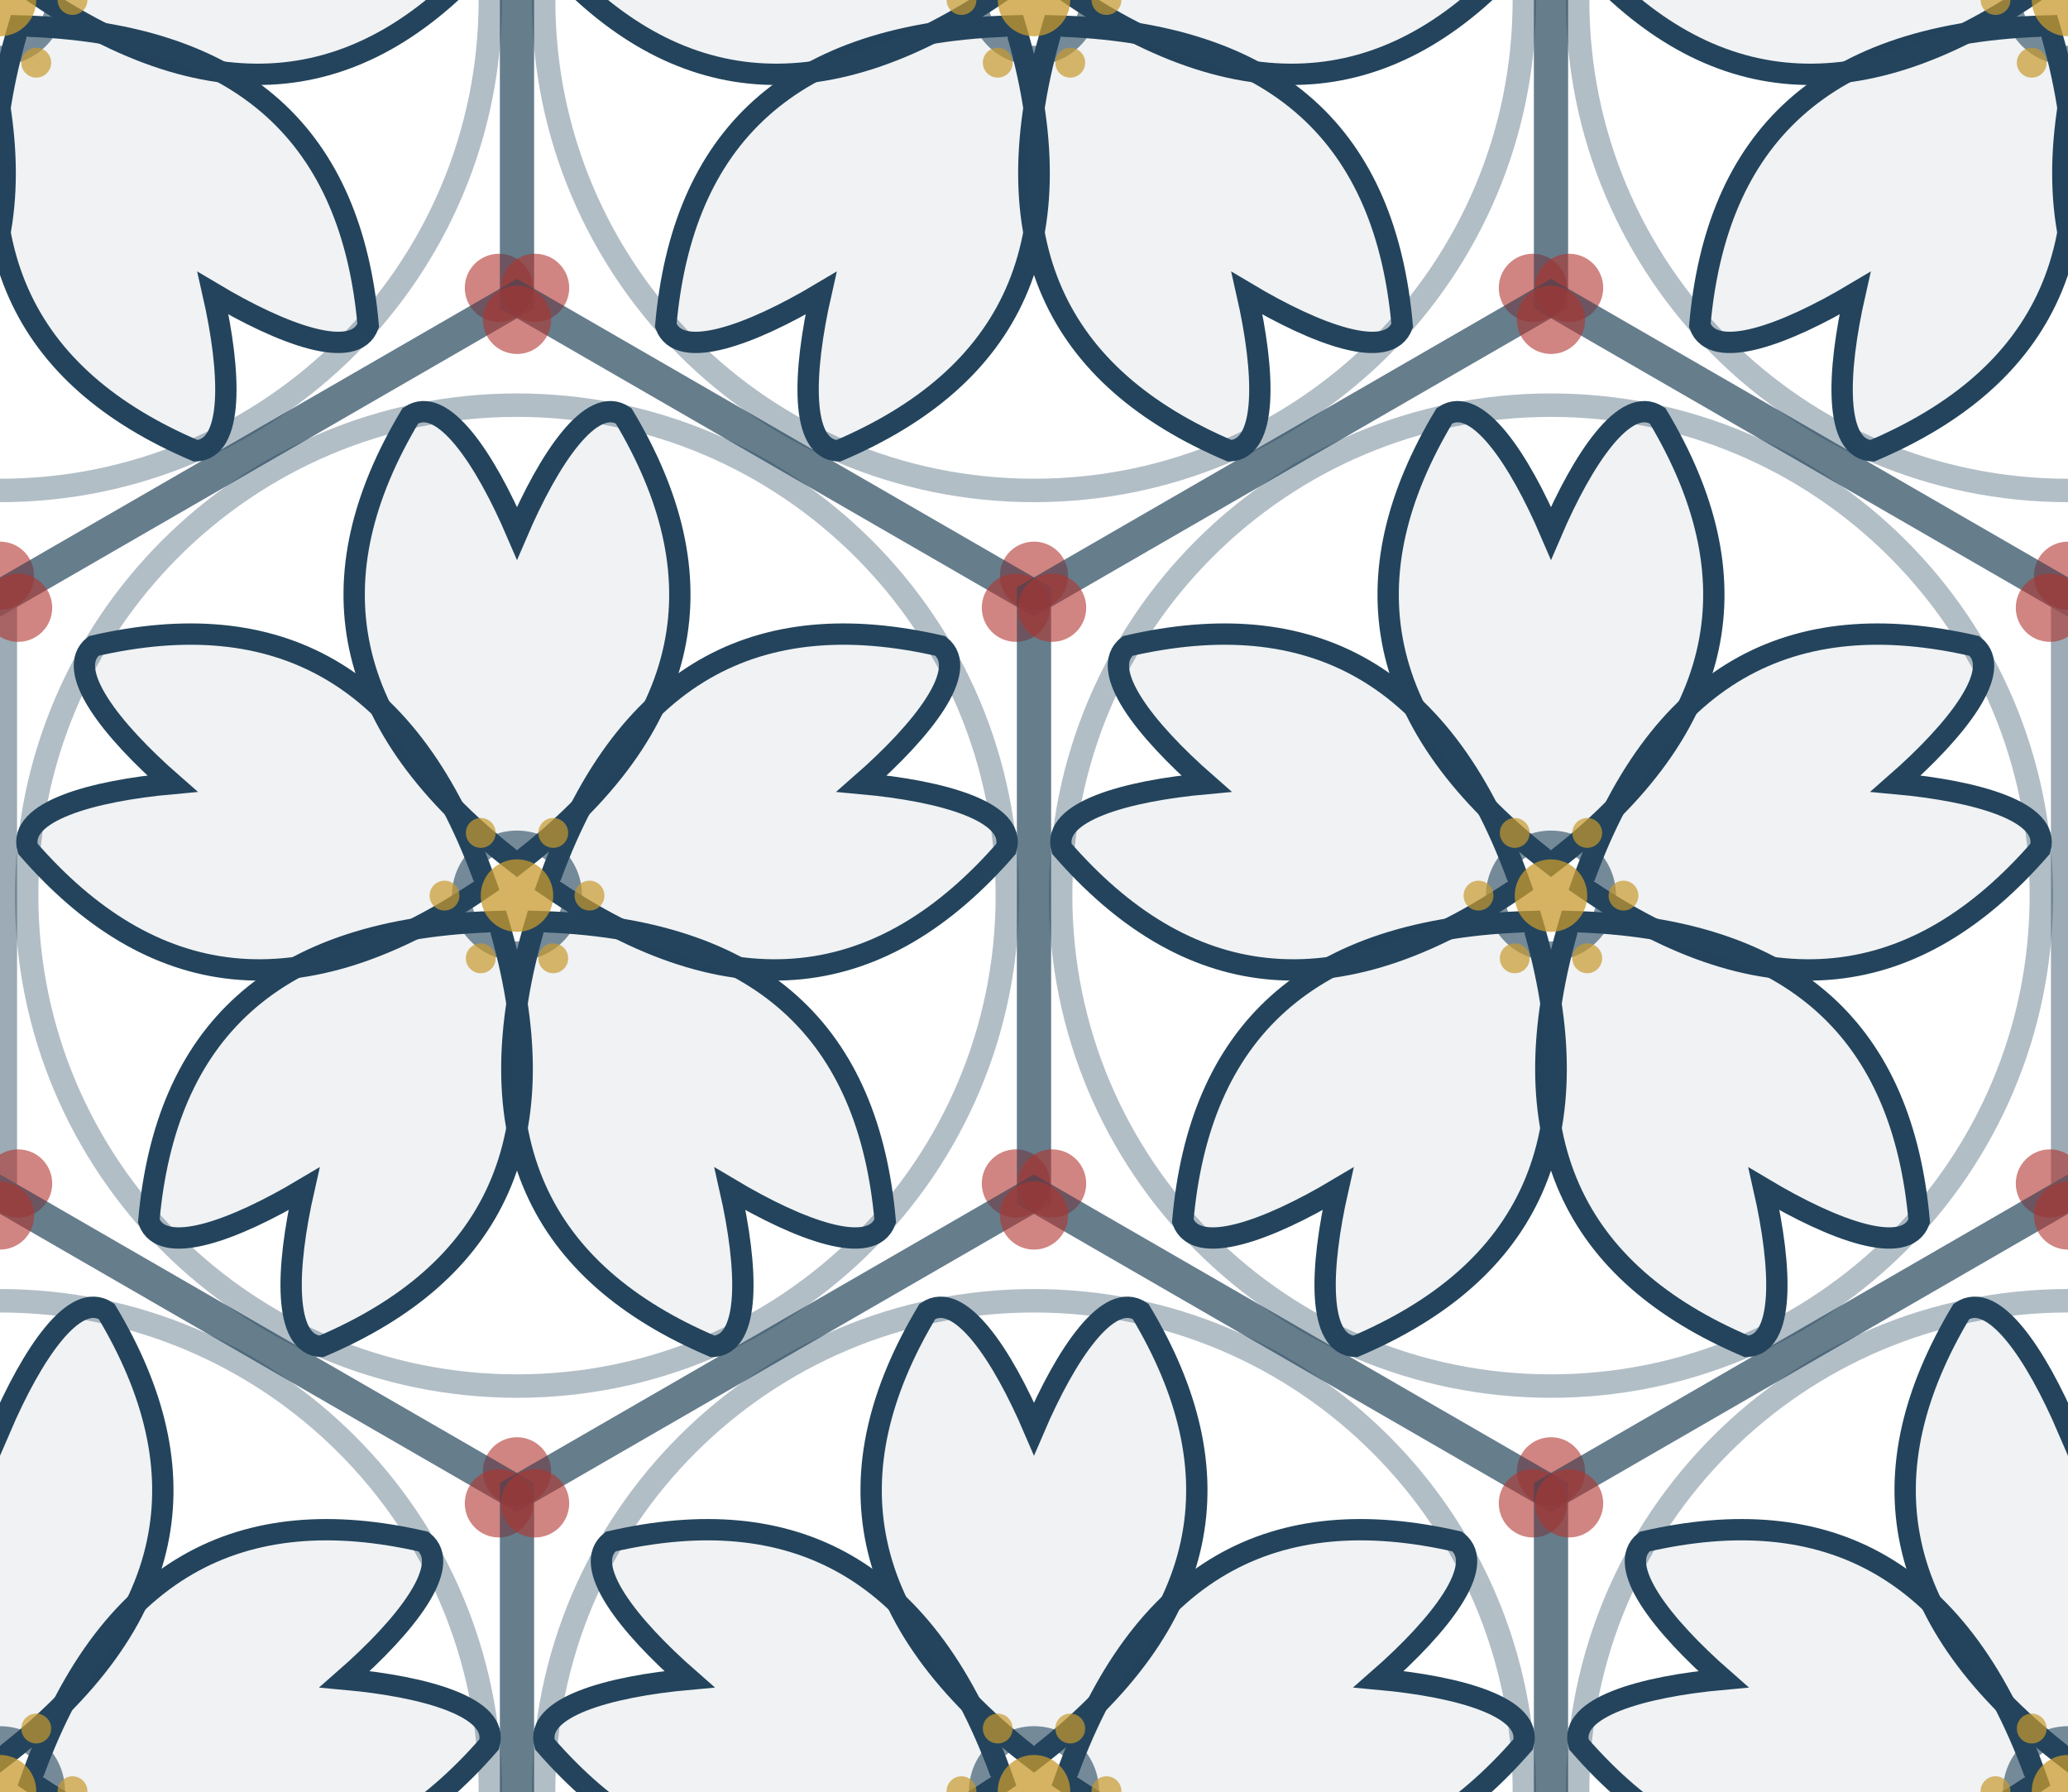
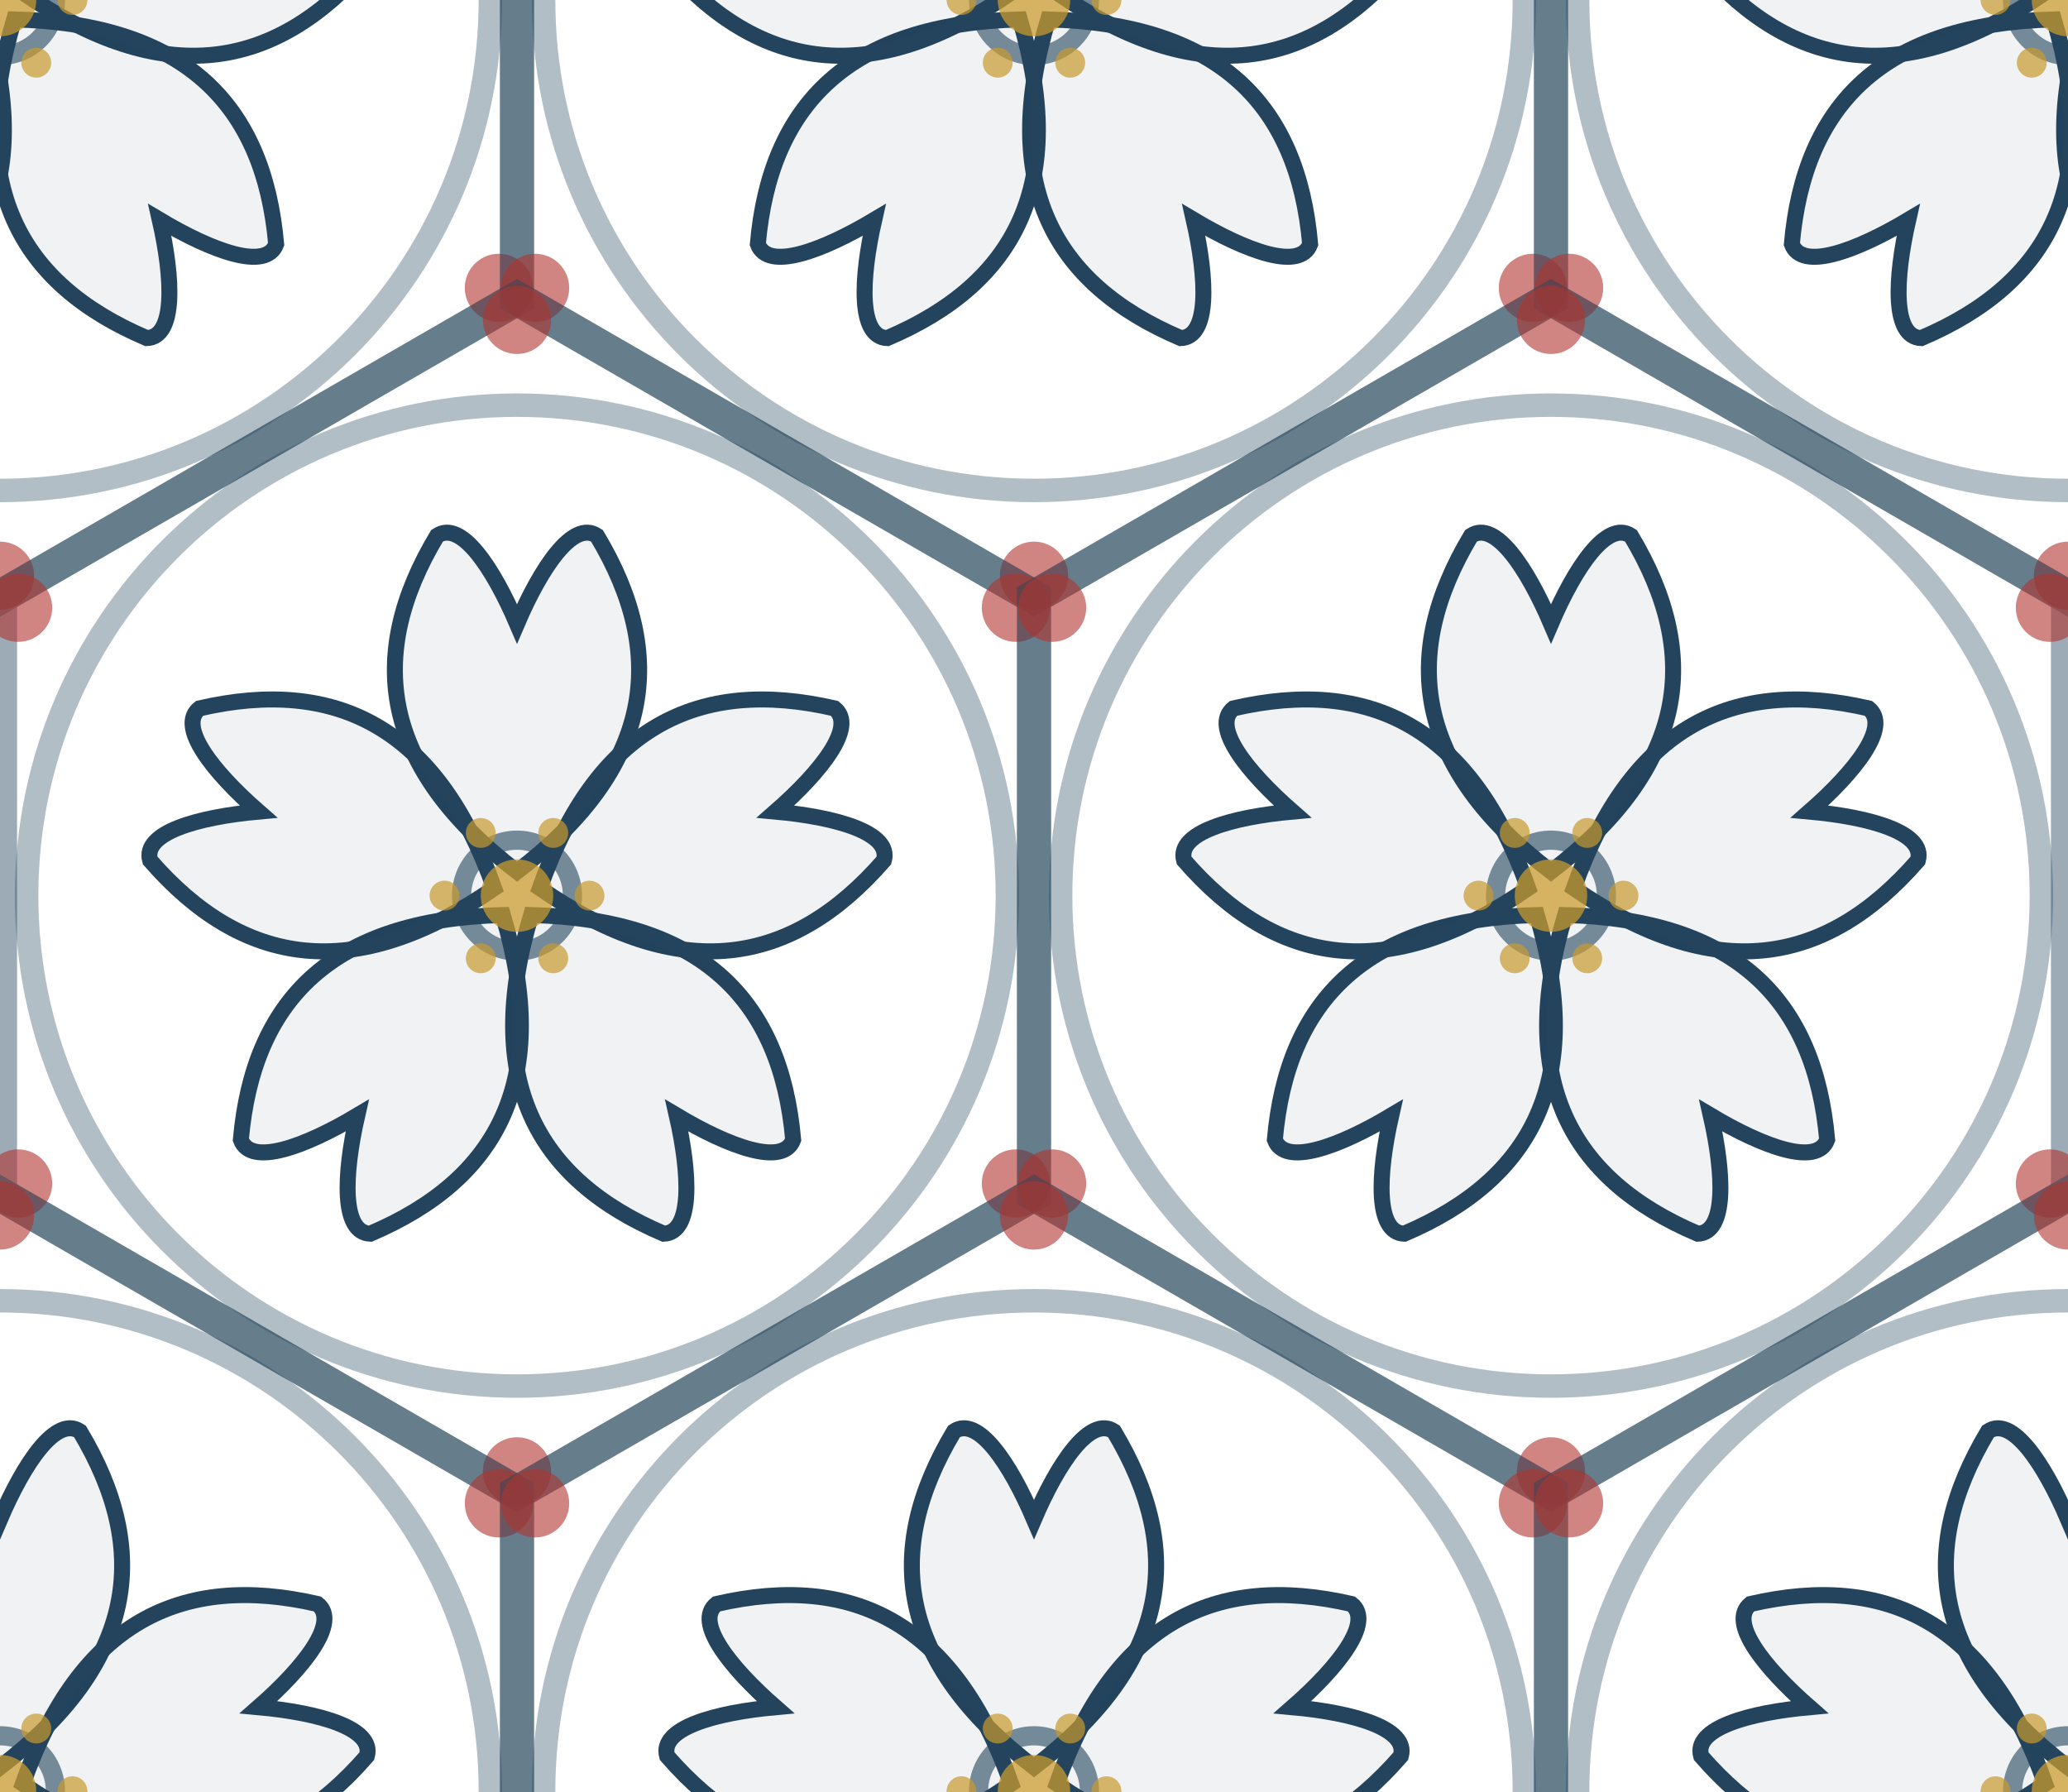
<svg xmlns="http://www.w3.org/2000/svg" width="96.995" height="84" viewBox="0 0 96.995 84">
  <defs>
-     <g id="petal">
+     <g id="petal" transform="scale(0.75)">
      <path d="M1.5,0 C8,-8.5 15,-9.5 22.5,-5 C23.5,-3.5 20.5,-1.5 17,0 C20.5,1.5 23.5,3.5 22.5,5 C15,9.5 8,8.5 1.5,0 Z" fill="rgba(35,68,92,0.07)" stroke="#23445c" stroke-width="1" />
    </g>
    <g id="center">
      <circle r="2.6" fill="none" stroke="#23445c" stroke-width="0.9" opacity="0.6" />
      <circle r="1.7" fill="#c79a2e" opacity="0.75" />
      <g fill="#c79a2e" opacity="0.7">
        <circle cx="3.4" cy="0" r="0.7" />
        <circle cx="1.7" cy="-2.94" r="0.7" />
        <circle cx="-1.7" cy="-2.94" r="0.7" />
        <circle cx="-3.4" cy="0" r="0.7" />
        <circle cx="-1.7" cy="2.94" r="0.7" />
        <circle cx="1.7" cy="2.94" r="0.7" />
      </g>
    </g>
    <g id="hex">
      <path d="M0,-28 L24.249,-14 L24.249,14 L0,28 L-24.249,14 L-24.249,-14 Z" fill="none" stroke="#23445c" stroke-width="1.6" opacity="0.45" />
      <circle r="23" fill="none" stroke="#23445c" stroke-width="1.1" opacity="0.35" />
      <use href="#petal" transform="rotate(-90)" />
      <use href="#petal" transform="rotate(-18)" />
      <use href="#petal" transform="rotate(54)" />
      <use href="#petal" transform="rotate(126)" />
      <use href="#petal" transform="rotate(198)" />
      <use href="#center" />
      <g fill="#b0332e" opacity="0.6">
        <circle cx="0" cy="-27" r="1.6" />
        <circle cx="23.4" cy="-13.5" r="1.6" />
        <circle cx="23.4" cy="13.5" r="1.6" />
        <circle cx="0" cy="27" r="1.6" />
        <circle cx="-23.4" cy="13.5" r="1.6" />
        <circle cx="-23.4" cy="-13.5" r="1.6" />
      </g>
    </g>
  </defs>
  <use href="#hex" x="0" y="0" />
  <use href="#hex" x="48.497" y="0" />
  <use href="#hex" x="96.995" y="0" />
  <use href="#hex" x="24.249" y="42" />
  <use href="#hex" x="72.746" y="42" />
  <use href="#hex" x="0" y="84" />
  <use href="#hex" x="48.497" y="84" />
  <use href="#hex" x="96.995" y="84" />
</svg>
